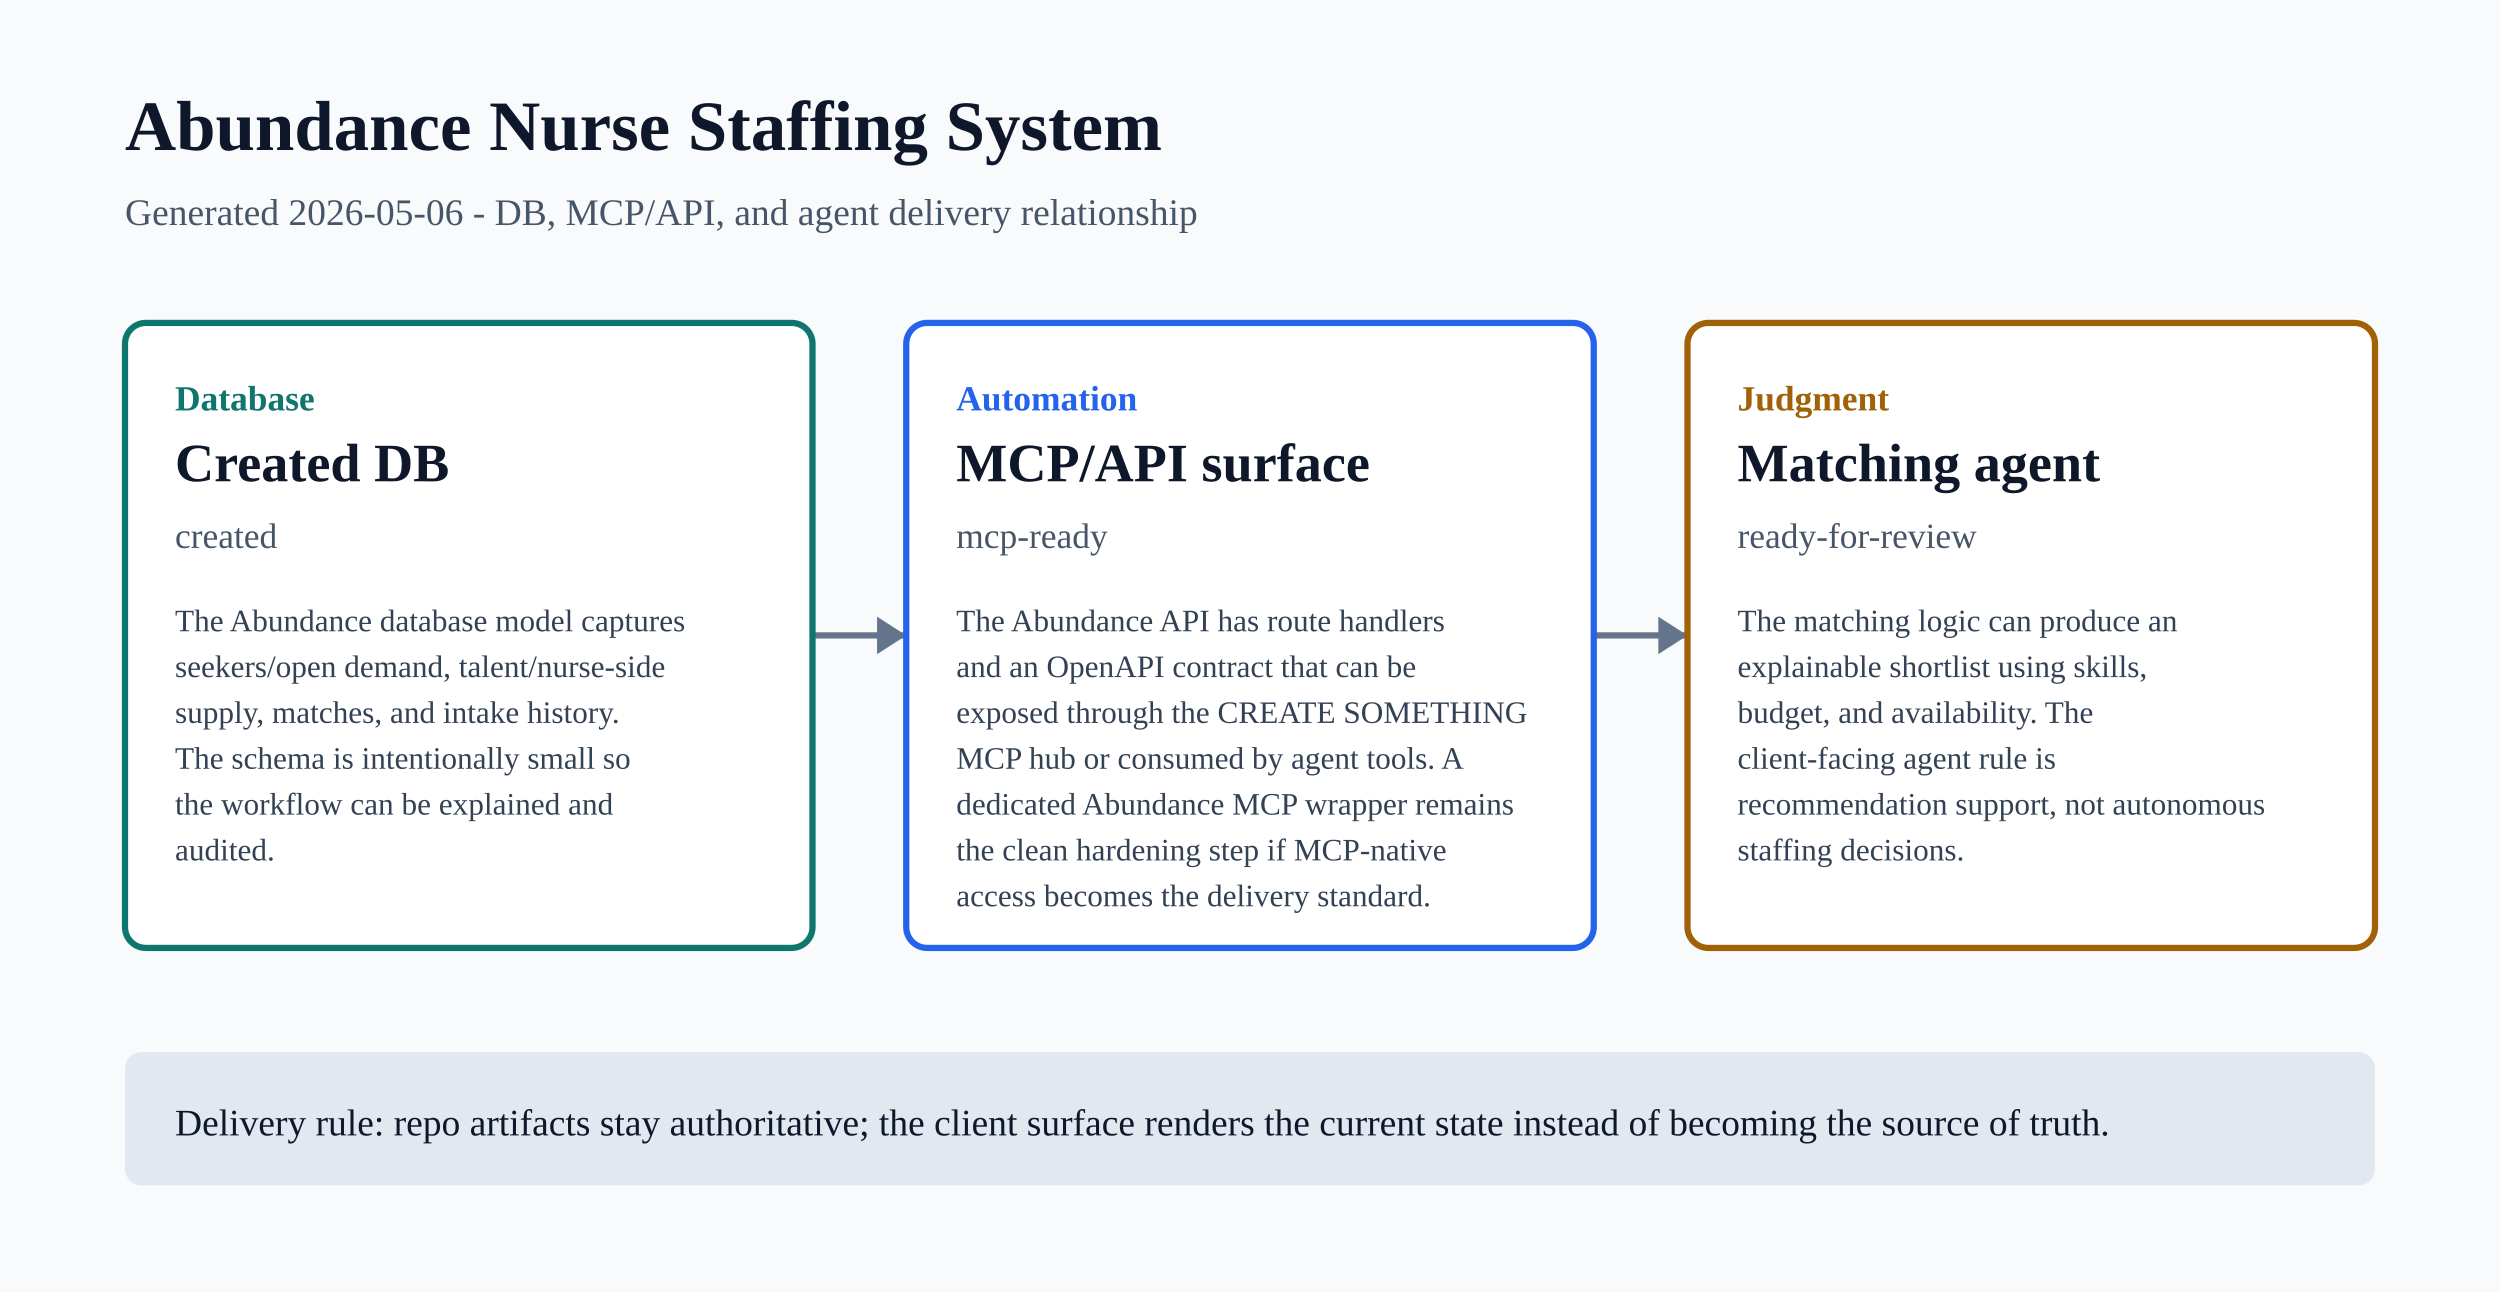
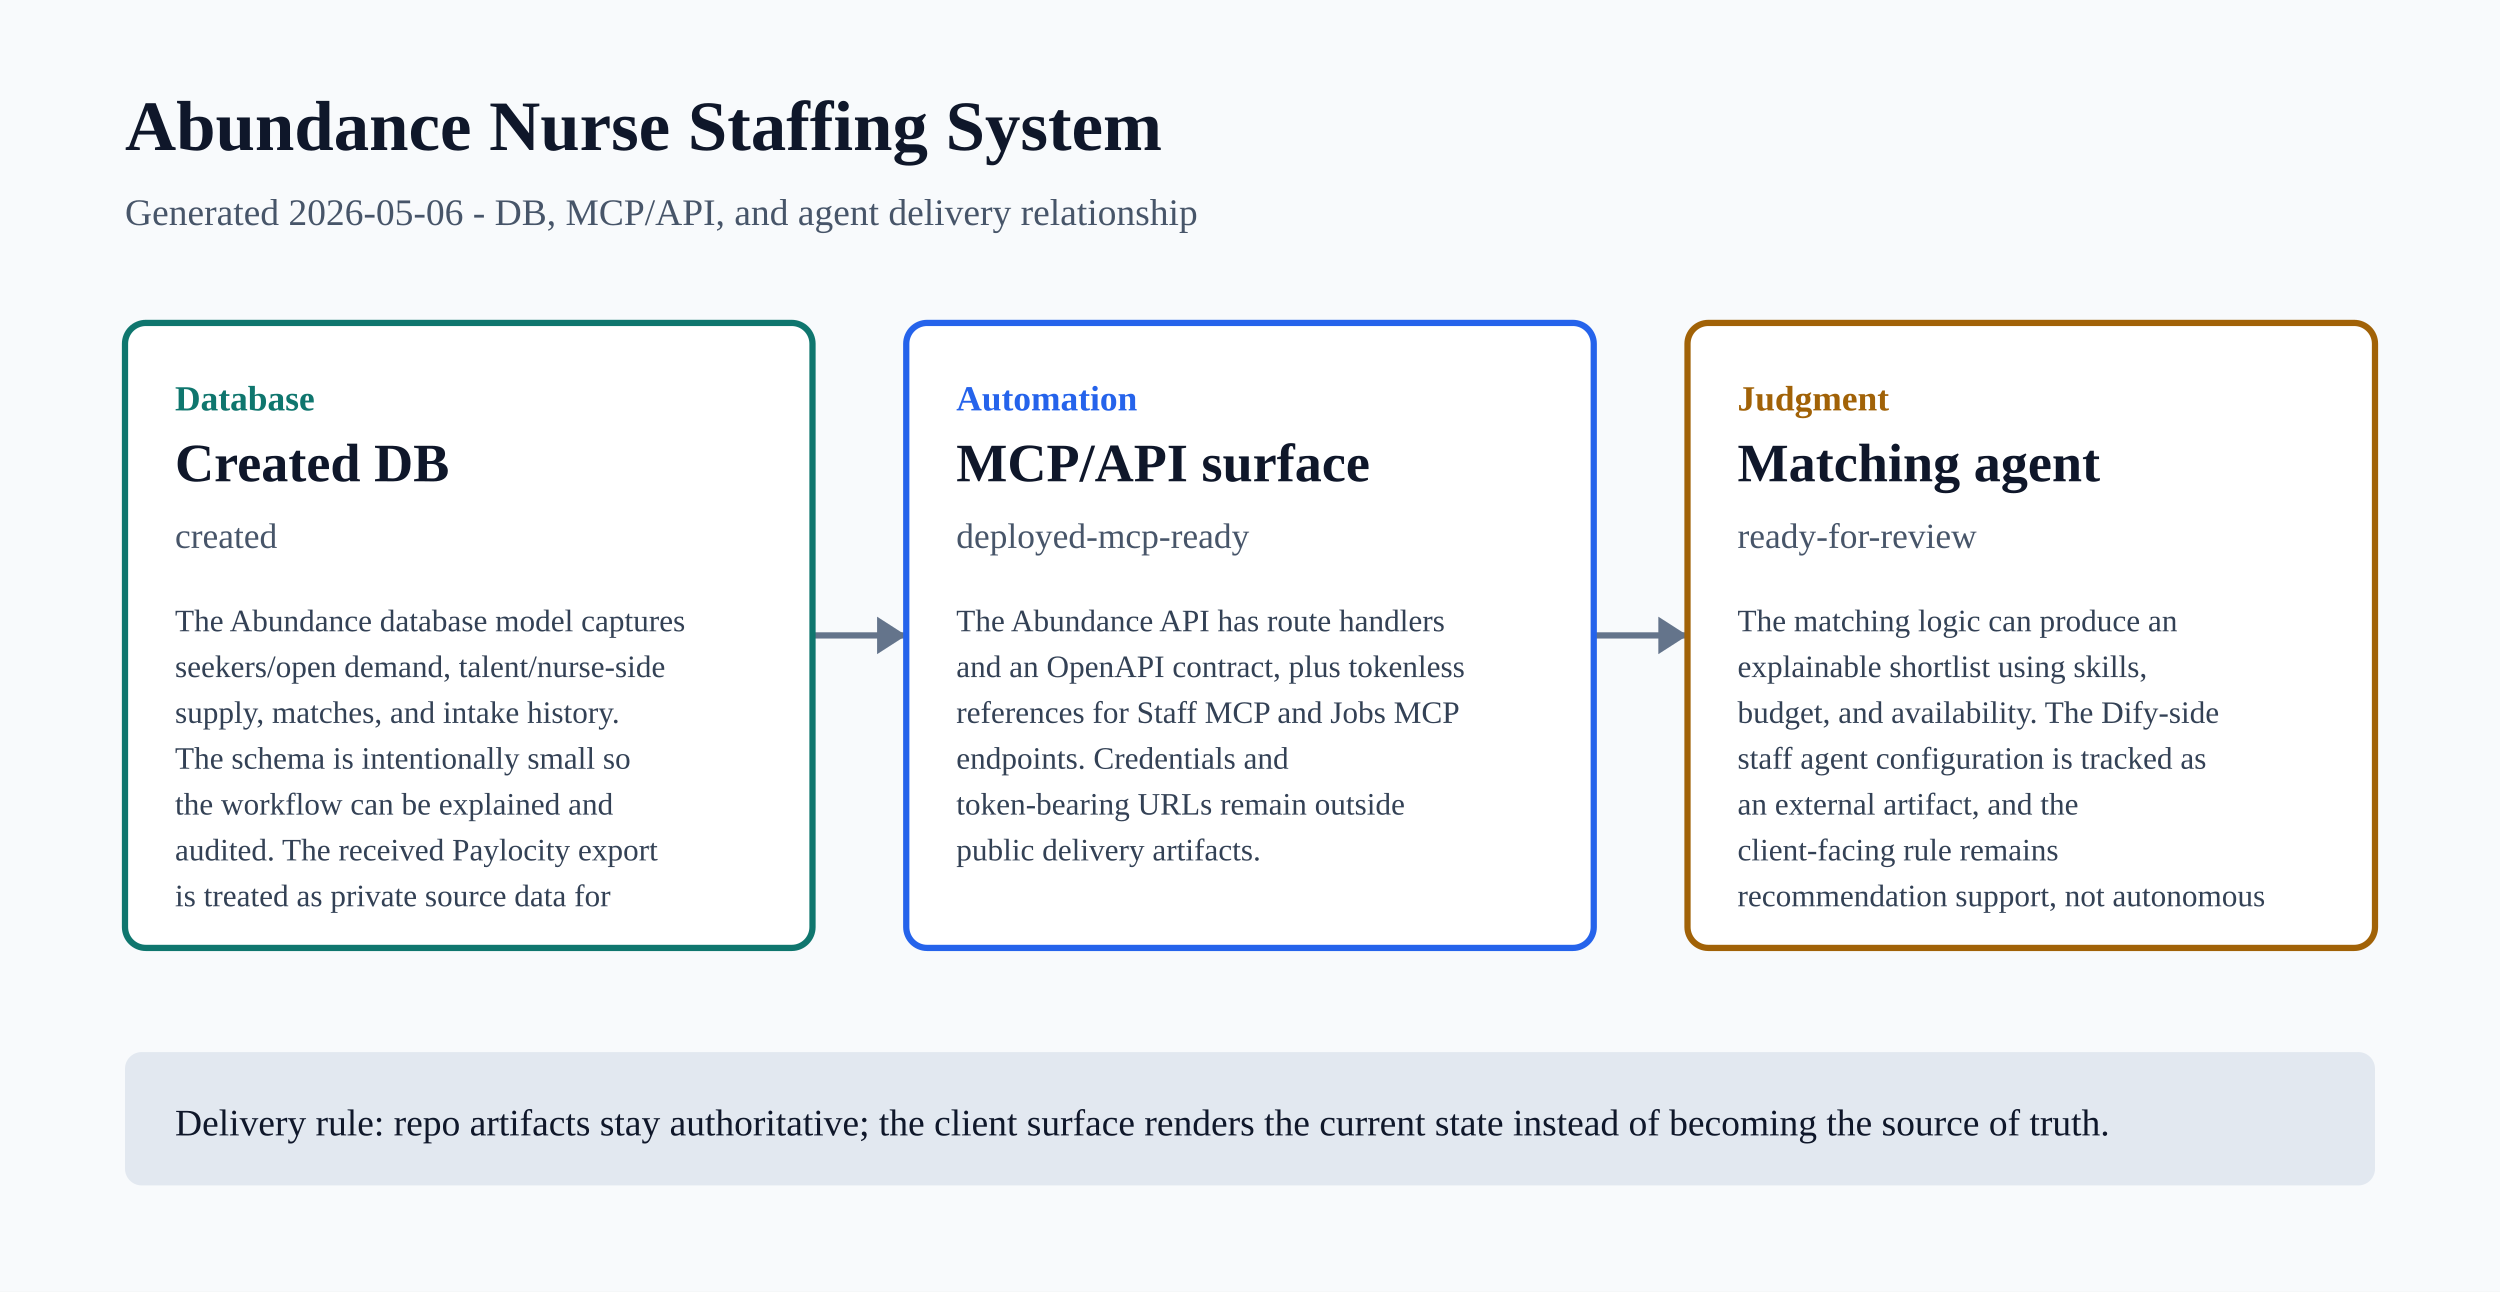
<svg xmlns="http://www.w3.org/2000/svg" width="1200" height="620" viewBox="0 0 1200 620">
  <rect width="1200" height="620" fill="#f8fafc" />
  <text x="60" y="72" font-size="34" font-weight="800" fill="#0f172a">Abundance Nurse Staffing System</text>
  <text x="60" y="108" font-size="18" fill="#475569">Generated 2026-05-06 - DB, MCP/API, and agent delivery relationship</text>
  <line x1="390" y1="305" x2="435" y2="305" stroke="#64748b" stroke-width="3" />
  <polygon points="435,305 421,296 421,314" fill="#64748b" />
  <line x1="765" y1="305" x2="810" y2="305" stroke="#64748b" stroke-width="3" />
  <polygon points="810,305 796,296 796,314" fill="#64748b" />
  <rect x="60" y="155" width="330" height="300" rx="10" fill="#ffffff" stroke="#0f766e" stroke-width="3" />
  <text x="84" y="197" font-size="17" font-weight="700" fill="#0f766e">Database</text>
  <text x="84" y="231" font-size="26" font-weight="700" fill="#0f172a">Created DB</text>
  <text x="84" y="263" font-size="17" fill="#475569">created</text>
  <text x="84" y="303" font-size="15" fill="#334155">The Abundance database model captures</text>
  <text x="84" y="325" font-size="15" fill="#334155">seekers/open demand, talent/nurse-side</text>
  <text x="84" y="347" font-size="15" fill="#334155">supply, matches, and intake history.</text>
  <text x="84" y="369" font-size="15" fill="#334155">The schema is intentionally small so</text>
  <text x="84" y="391" font-size="15" fill="#334155">the workflow can be explained and</text>
-   <text x="84" y="413" font-size="15" fill="#334155">audited.</text>
+   <text x="84" y="413" font-size="15" fill="#334155">audited. The received Paylocity export</text>
+   <text x="84" y="435" font-size="15" fill="#334155">is treated as private source data for</text>
  <rect x="435" y="155" width="330" height="300" rx="10" fill="#ffffff" stroke="#2563eb" stroke-width="3" />
  <text x="459" y="197" font-size="17" font-weight="700" fill="#2563eb">Automation</text>
  <text x="459" y="231" font-size="26" font-weight="700" fill="#0f172a">MCP/API surface</text>
-   <text x="459" y="263" font-size="17" fill="#475569">mcp-ready</text>
+   <text x="459" y="263" font-size="17" fill="#475569">deployed-mcp-ready</text>
  <text x="459" y="303" font-size="15" fill="#334155">The Abundance API has route handlers</text>
-   <text x="459" y="325" font-size="15" fill="#334155">and an OpenAPI contract that can be</text>
-   <text x="459" y="347" font-size="15" fill="#334155">exposed through the CREATE SOMETHING</text>
-   <text x="459" y="369" font-size="15" fill="#334155">MCP hub or consumed by agent tools. A</text>
-   <text x="459" y="391" font-size="15" fill="#334155">dedicated Abundance MCP wrapper remains</text>
-   <text x="459" y="413" font-size="15" fill="#334155">the clean hardening step if MCP-native</text>
-   <text x="459" y="435" font-size="15" fill="#334155">access becomes the delivery standard.</text>
+   <text x="459" y="325" font-size="15" fill="#334155">and an OpenAPI contract, plus tokenless</text>
+   <text x="459" y="347" font-size="15" fill="#334155">references for Staff MCP and Jobs MCP</text>
+   <text x="459" y="369" font-size="15" fill="#334155">endpoints. Credentials and</text>
+   <text x="459" y="391" font-size="15" fill="#334155">token-bearing URLs remain outside</text>
+   <text x="459" y="413" font-size="15" fill="#334155">public delivery artifacts.</text>
  <rect x="810" y="155" width="330" height="300" rx="10" fill="#ffffff" stroke="#a16207" stroke-width="3" />
  <text x="834" y="197" font-size="17" font-weight="700" fill="#a16207">Judgment</text>
  <text x="834" y="231" font-size="26" font-weight="700" fill="#0f172a">Matching agent</text>
  <text x="834" y="263" font-size="17" fill="#475569">ready-for-review</text>
  <text x="834" y="303" font-size="15" fill="#334155">The matching logic can produce an</text>
  <text x="834" y="325" font-size="15" fill="#334155">explainable shortlist using skills,</text>
-   <text x="834" y="347" font-size="15" fill="#334155">budget, and availability. The</text>
-   <text x="834" y="369" font-size="15" fill="#334155">client-facing agent rule is</text>
-   <text x="834" y="391" font-size="15" fill="#334155">recommendation support, not autonomous</text>
-   <text x="834" y="413" font-size="15" fill="#334155">staffing decisions.</text>
+   <text x="834" y="347" font-size="15" fill="#334155">budget, and availability. The Dify-side</text>
+   <text x="834" y="369" font-size="15" fill="#334155">staff agent configuration is tracked as</text>
+   <text x="834" y="391" font-size="15" fill="#334155">an external artifact, and the</text>
+   <text x="834" y="413" font-size="15" fill="#334155">client-facing rule remains</text>
+   <text x="834" y="435" font-size="15" fill="#334155">recommendation support, not autonomous</text>
  <rect x="60" y="505" width="1080" height="64" rx="8" fill="#e2e8f0" />
  <text x="84" y="545" font-size="18" fill="#0f172a">Delivery rule: repo artifacts stay authoritative; the client surface renders the current state instead of becoming the source of truth.</text>
</svg>
